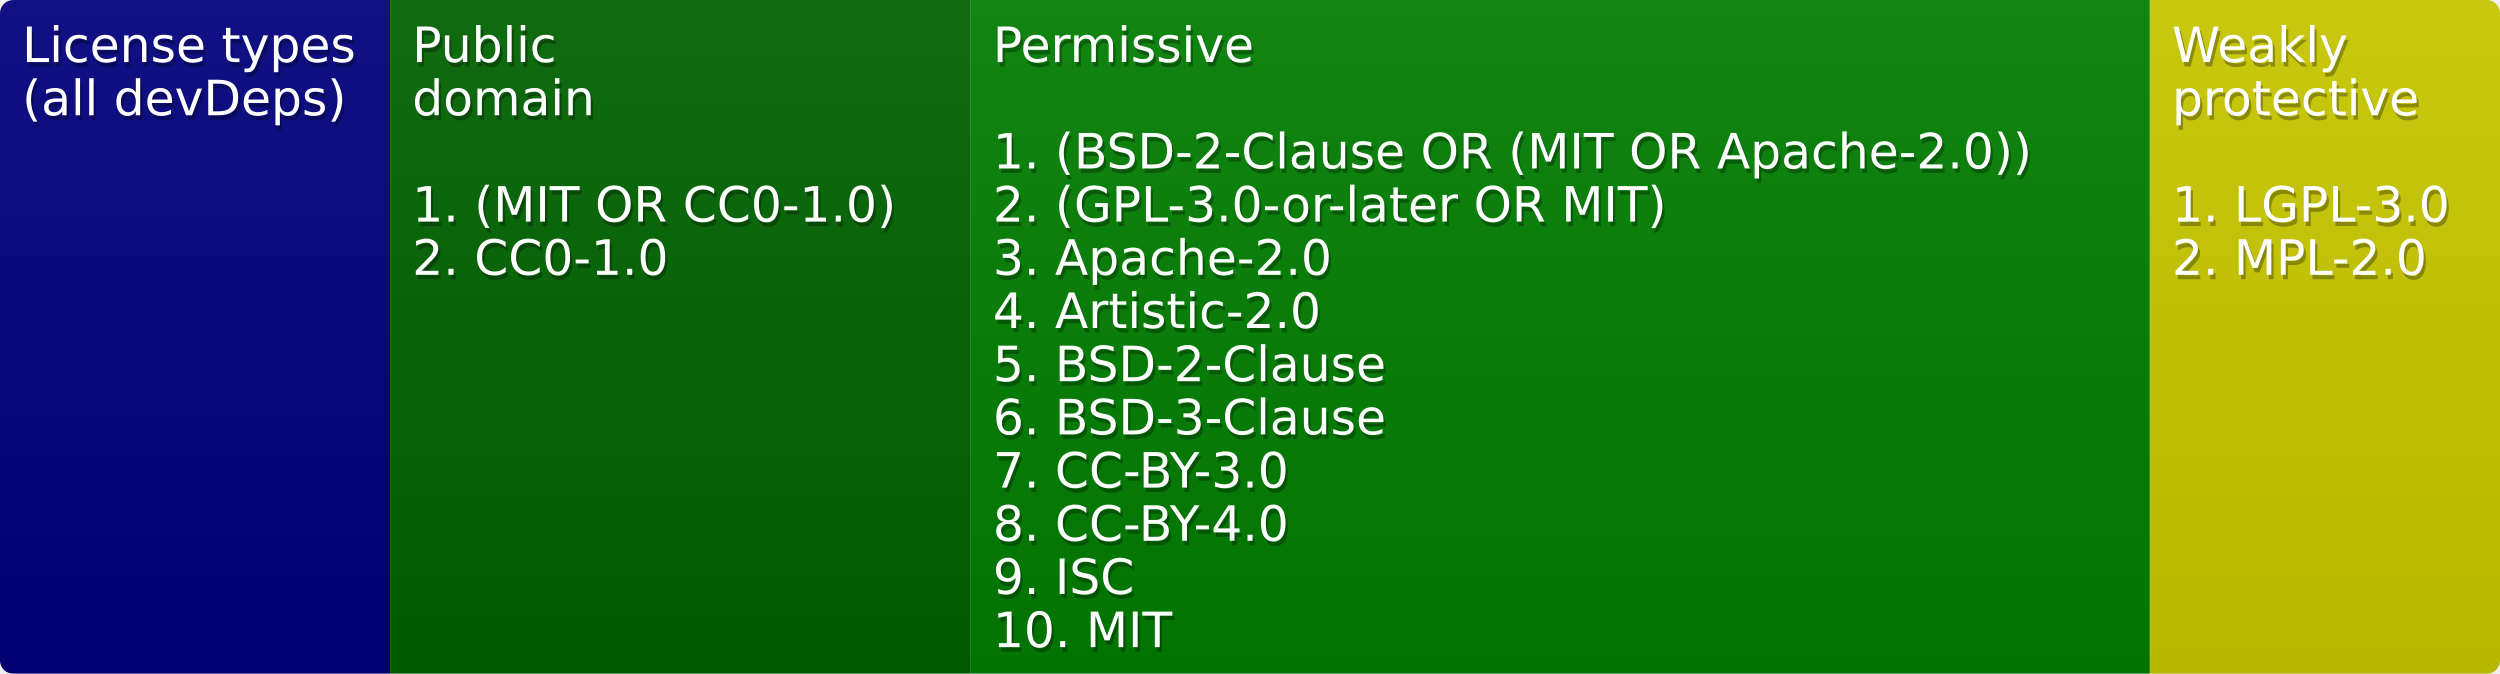
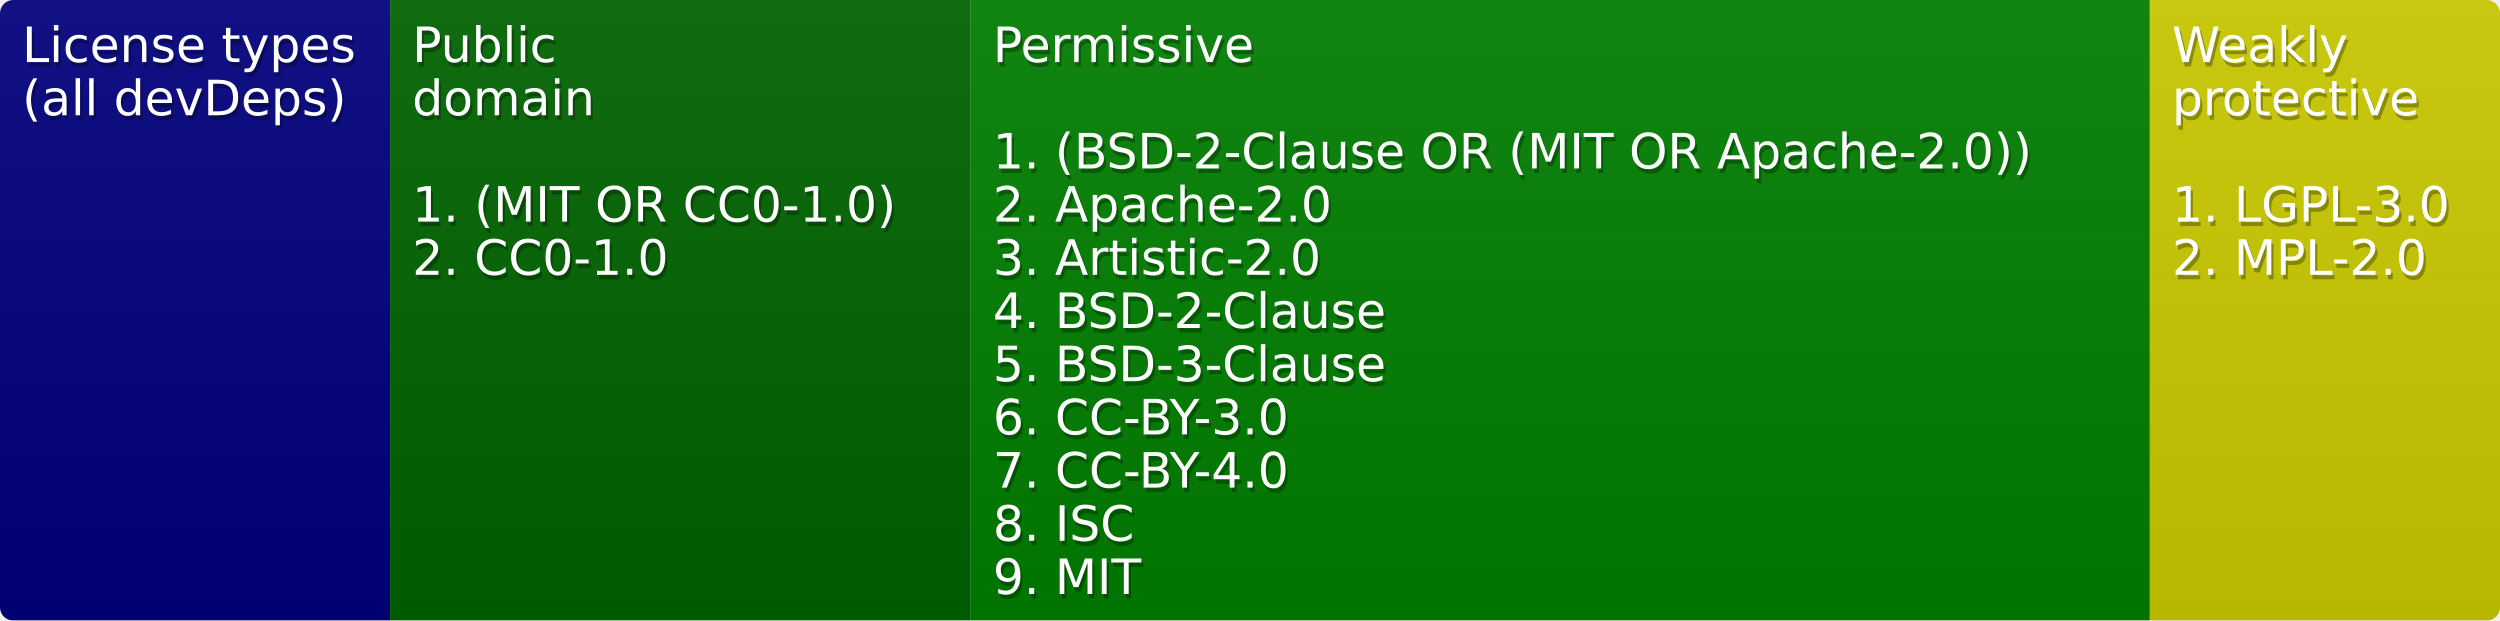
- <svg xmlns="http://www.w3.org/2000/svg" width="564" height="152">
+ <svg xmlns="http://www.w3.org/2000/svg" width="564" height="140">
  <defs>
    <style>text{font-size:11px;font-family:Verdana,DejaVu Sans,Geneva,sans-serif}text.shadow{fill:#010101;fill-opacity:.3}text.high{fill:#fff}</style>
    <linearGradient id="smooth" x2="0" y2="100%">
      <stop offset="0" stop-color="#aaa" stop-opacity=".1" />
      <stop offset="1" stop-opacity=".1" />
    </linearGradient>
    <mask id="round">
      <rect width="100%" height="100%" rx="3" fill="#fff" />
    </mask>
  </defs>
  <g id="bg" mask="url(#round)">
-     <path fill="navy" d="M0 0h88v152H0z" />
-     <path fill="#006400" d="M88 0h131v152H88z" />
-     <path fill="green" d="M219 0h266v152H219z" />
-     <path fill="#cc0" d="M485 0h79v152h-79z" />
-     <path fill="url(#smooth)" d="M0 0h564v152H0z" />
+     <path fill="navy" d="M0 0h88v140H0z" />
+     <path fill="#006400" d="M88 0h131v140H88z" />
+     <path fill="green" d="M219 0h266v140H219z" />
+     <path fill="#cc0" d="M485 0h79v140h-79z" />
+     <path fill="url(#smooth)" d="M0 0h564v140H0z" />
  </g>
  <g id="fg">
    <text class="shadow" x="5.5" y="15">License types</text>
    <text class="high" x="5" y="14">License types</text>
    <text class="shadow" x="5.5" y="27">(all devDeps)</text>
    <text class="high" x="5" y="26">(all devDeps)</text>
    <text class="shadow" x="93.5" y="15">Public</text>
    <text class="high" x="93" y="14">Public</text>
    <text class="shadow" x="93.5" y="27">domain</text>
    <text class="high" x="93" y="26">domain</text>
    <text class="shadow" x="93.5" y="51">1. (MIT OR CC0-1.0)</text>
    <text class="high" x="93" y="50">1. (MIT OR CC0-1.0)</text>
    <text class="shadow" x="93.5" y="63">2. CC0-1.0</text>
    <text class="high" x="93" y="62">2. CC0-1.0</text>
    <text class="shadow" x="224.5" y="15">Permissive</text>
    <text class="high" x="224" y="14">Permissive</text>
    <text class="shadow" x="224.5" y="39">1. (BSD-2-Clause OR (MIT OR Apache-2.0))</text>
    <text class="high" x="224" y="38">1. (BSD-2-Clause OR (MIT OR Apache-2.0))</text>
-     <text class="shadow" x="224.5" y="51">2. (GPL-3.0-or-later OR MIT)</text>
-     <text class="high" x="224" y="50">2. (GPL-3.0-or-later OR MIT)</text>
-     <text class="shadow" x="224.5" y="63">3. Apache-2.0</text>
-     <text class="high" x="224" y="62">3. Apache-2.0</text>
-     <text class="shadow" x="224.5" y="75">4. Artistic-2.0</text>
-     <text class="high" x="224" y="74">4. Artistic-2.0</text>
-     <text class="shadow" x="224.5" y="87">5. BSD-2-Clause</text>
-     <text class="high" x="224" y="86">5. BSD-2-Clause</text>
-     <text class="shadow" x="224.5" y="99">6. BSD-3-Clause</text>
-     <text class="high" x="224" y="98">6. BSD-3-Clause</text>
-     <text class="shadow" x="224.5" y="111">7. CC-BY-3.0</text>
-     <text class="high" x="224" y="110">7. CC-BY-3.0</text>
-     <text class="shadow" x="224.5" y="123">8. CC-BY-4.0</text>
-     <text class="high" x="224" y="122">8. CC-BY-4.0</text>
-     <text class="shadow" x="224.5" y="135">9. ISC</text>
-     <text class="high" x="224" y="134">9. ISC</text>
-     <text class="shadow" x="224.5" y="147">10. MIT</text>
-     <text class="high" x="224" y="146">10. MIT</text>
+     <text class="shadow" x="224.5" y="51">2. Apache-2.0</text>
+     <text class="high" x="224" y="50">2. Apache-2.0</text>
+     <text class="shadow" x="224.5" y="63">3. Artistic-2.0</text>
+     <text class="high" x="224" y="62">3. Artistic-2.0</text>
+     <text class="shadow" x="224.5" y="75">4. BSD-2-Clause</text>
+     <text class="high" x="224" y="74">4. BSD-2-Clause</text>
+     <text class="shadow" x="224.5" y="87">5. BSD-3-Clause</text>
+     <text class="high" x="224" y="86">5. BSD-3-Clause</text>
+     <text class="shadow" x="224.5" y="99">6. CC-BY-3.0</text>
+     <text class="high" x="224" y="98">6. CC-BY-3.0</text>
+     <text class="shadow" x="224.5" y="111">7. CC-BY-4.0</text>
+     <text class="high" x="224" y="110">7. CC-BY-4.0</text>
+     <text class="shadow" x="224.5" y="123">8. ISC</text>
+     <text class="high" x="224" y="122">8. ISC</text>
+     <text class="shadow" x="224.5" y="135">9. MIT</text>
+     <text class="high" x="224" y="134">9. MIT</text>
    <text class="shadow" x="490.5" y="15">Weakly</text>
    <text class="high" x="490" y="14">Weakly</text>
    <text class="shadow" x="490.5" y="27">protective</text>
    <text class="high" x="490" y="26">protective</text>
    <text class="shadow" x="490.5" y="51">1. LGPL-3.0</text>
    <text class="high" x="490" y="50">1. LGPL-3.0</text>
    <text class="shadow" x="490.5" y="63">2. MPL-2.0</text>
    <text class="high" x="490" y="62">2. MPL-2.0</text>
  </g>
</svg>
